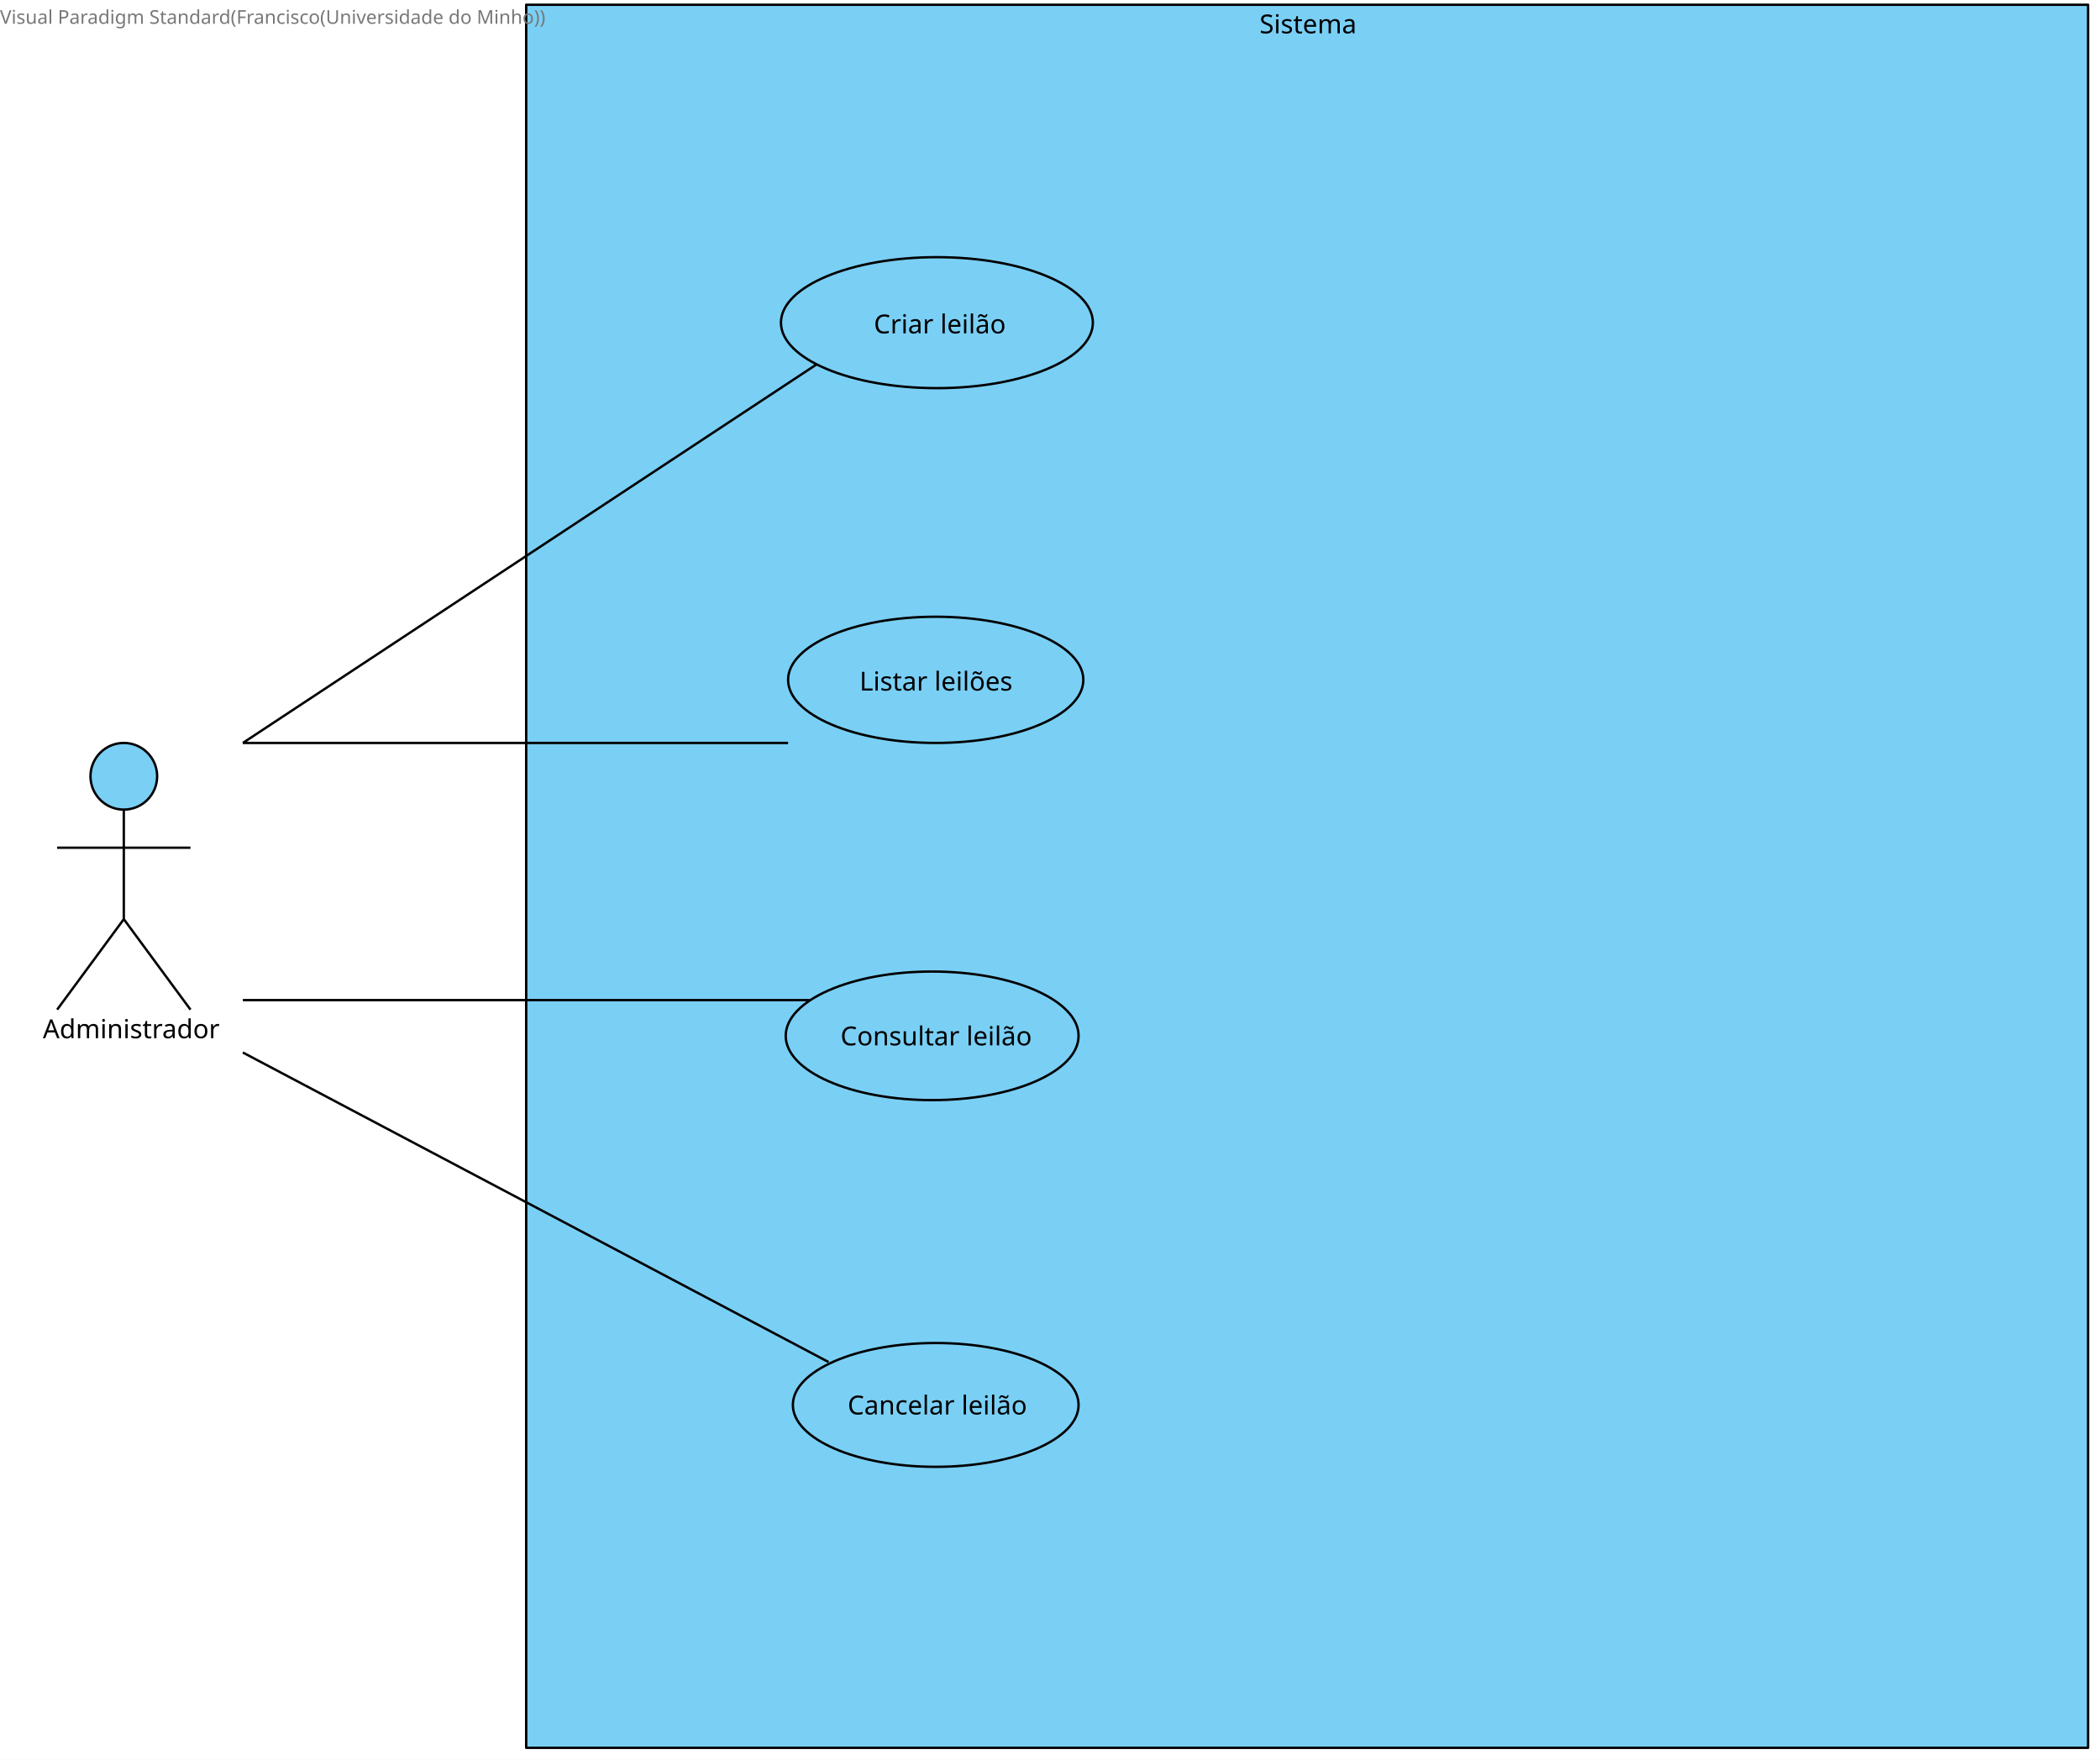
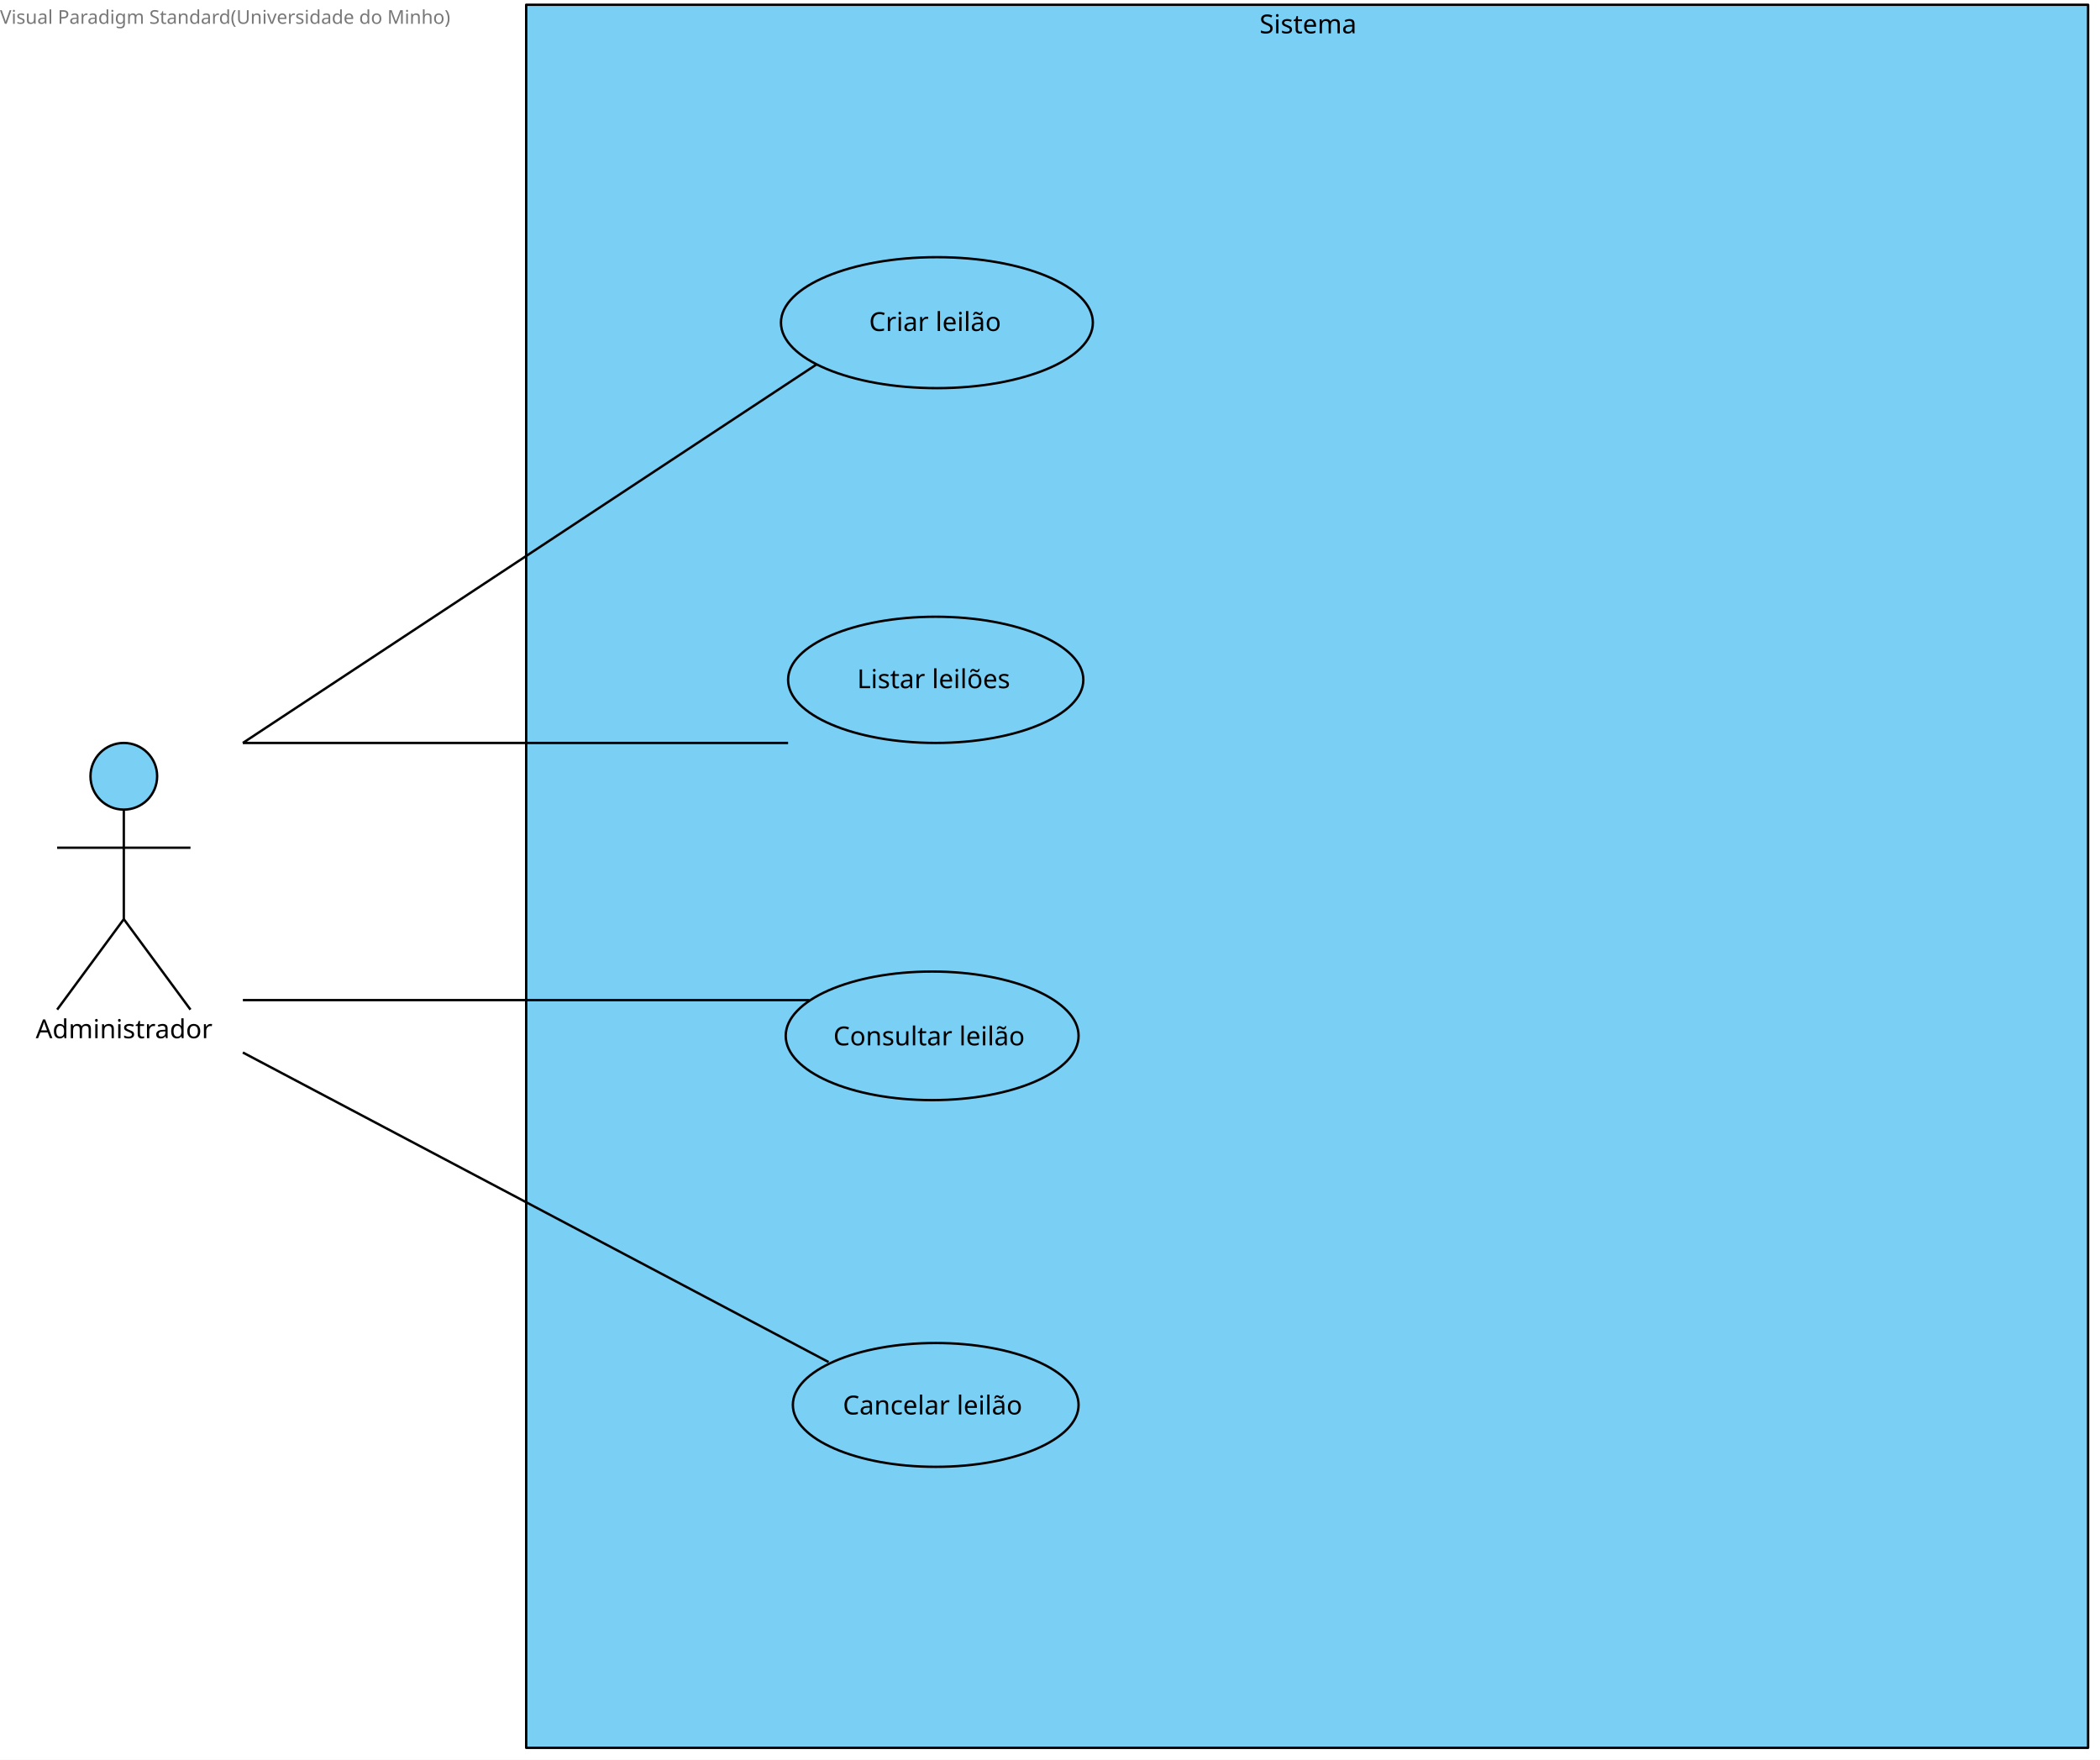
<svg xmlns="http://www.w3.org/2000/svg" fill-opacity="0" color-rendering="auto" color-interpolation="auto" text-rendering="auto" stroke="rgb(0,0,0)" stroke-linecap="square" width="882" stroke-miterlimit="10" shape-rendering="auto" stroke-opacity="0" fill="rgb(0,0,0)" stroke-dasharray="none" font-weight="normal" stroke-width="1" height="739" font-family="'Dialog'" font-style="normal" stroke-linejoin="miter" font-size="12px" stroke-dashoffset="0" image-rendering="auto">
  <defs id="genericDefs" />
  <g>
    <defs id="defs1">
      <clipPath clipPathUnits="userSpaceOnUse" id="clipPath1">
        <path d="M-7 -7 L668 -7 L668 744 L-7 744 L-7 -7 Z" />
      </clipPath>
      <clipPath clipPathUnits="userSpaceOnUse" id="clipPath2">
        <path d="M0 0 L0 733 L657 733 L657 0 Z" />
      </clipPath>
      <clipPath clipPathUnits="userSpaceOnUse" id="clipPath3">
        <path d="M-7 -7 L111 -7 L111 123 L-7 123 L-7 -7 Z" />
      </clipPath>
      <clipPath clipPathUnits="userSpaceOnUse" id="clipPath4">
        <path d="M-7 -7 L142 -7 L142 66 L-7 66 L-7 -7 Z" />
      </clipPath>
      <clipPath clipPathUnits="userSpaceOnUse" id="clipPath5">
        <path d="M0 0 L0 55 L131 55 L131 0 Z" />
      </clipPath>
      <clipPath clipPathUnits="userSpaceOnUse" id="clipPath6">
        <path d="M-7 -7 L135 -7 L135 64 L-7 64 L-7 -7 Z" />
      </clipPath>
      <clipPath clipPathUnits="userSpaceOnUse" id="clipPath7">
        <path d="M0 0 L0 53 L124 53 L124 0 Z" />
      </clipPath>
      <clipPath clipPathUnits="userSpaceOnUse" id="clipPath8">
        <path d="M-7 -7 L131 -7 L131 63 L-7 63 L-7 -7 Z" />
      </clipPath>
      <clipPath clipPathUnits="userSpaceOnUse" id="clipPath9">
        <path d="M0 0 L0 52 L120 52 L120 0 Z" />
      </clipPath>
      <clipPath clipPathUnits="userSpaceOnUse" id="clipPath10">
        <path d="M-7 -7 L134 -7 L134 65 L-7 65 L-7 -7 Z" />
      </clipPath>
      <clipPath clipPathUnits="userSpaceOnUse" id="clipPath11">
        <path d="M0 0 L0 54 L123 54 L123 0 Z" />
      </clipPath>
      <clipPath clipPathUnits="userSpaceOnUse" id="clipPath12">
        <path d="M-95 -16 L190 -16 L190 32 L-95 32 L-95 -16 Z" />
      </clipPath>
      <clipPath clipPathUnits="userSpaceOnUse" id="clipPath13">
        <path d="M0 0 L333 0 L333 104 L0 104 L0 0 Z" />
      </clipPath>
      <clipPath clipPathUnits="userSpaceOnUse" id="clipPath14">
        <path d="M0 0 L0 104 L333 104 L333 0 Z" />
      </clipPath>
      <clipPath clipPathUnits="userSpaceOnUse" id="clipPath15">
        <path d="M0 0 L345 0 L345 263 L0 263 L0 0 Z" />
      </clipPath>
      <clipPath clipPathUnits="userSpaceOnUse" id="clipPath16">
        <path d="M0 0 L0 263 L345 263 L345 0 Z" />
      </clipPath>
      <clipPath clipPathUnits="userSpaceOnUse" id="clipPath17">
        <path d="M0 0 L350 0 L350 234 L0 234 L0 0 Z" />
      </clipPath>
      <clipPath clipPathUnits="userSpaceOnUse" id="clipPath18">
        <path d="M0 0 L0 32 L48 32 L48 48 L0 48 L0 234 L350 234 L350 0 Z" />
      </clipPath>
      <clipPath clipPathUnits="userSpaceOnUse" id="clipPath19">
        <path d="M0 0 L342 0 L342 104 L0 104 L0 0 Z" />
      </clipPath>
      <clipPath clipPathUnits="userSpaceOnUse" id="clipPath20">
        <path d="M0 0 L0 54 L48 54 L48 70 L0 70 L0 104 L342 104 L342 0 Z" />
      </clipPath>
    </defs>
    <g fill="white" text-rendering="geometricPrecision" fill-opacity="1" stroke-opacity="1" stroke="white">
      <rect x="0" width="882" height="739" y="0" stroke="none" />
    </g>
    <g font-size="11px" transform="translate(221,2)" fill-opacity="1" fill="rgb(122,207,245)" text-rendering="geometricPrecision" image-rendering="optimizeQuality" font-family="sans-serif" stroke="rgb(122,207,245)" stroke-opacity="1">
      <rect x="0" width="656" height="732" y="0" clip-path="url(#clipPath1)" stroke="none" />
    </g>
    <g stroke-linecap="butt" font-size="11px" transform="translate(221,2)" fill-opacity="1" fill="black" text-rendering="geometricPrecision" image-rendering="optimizeQuality" font-family="sans-serif" stroke-linejoin="round" stroke="black" stroke-opacity="1" stroke-miterlimit="0">
      <rect fill="none" x="0" width="656" height="732" y="0" clip-path="url(#clipPath1)" />
    </g>
    <g font-size="11px" transform="translate(221,2)" fill-opacity="1" fill="black" text-rendering="geometricPrecision" image-rendering="optimizeQuality" font-family="sans-serif" stroke="black" stroke-opacity="1">
      <text x="308" xml:space="preserve" y="12" clip-path="url(#clipPath2)" stroke="none">Sistema</text>
    </g>
    <g font-size="11px" transform="translate(2,312)" fill-opacity="1" fill="rgb(122,207,245)" text-rendering="geometricPrecision" image-rendering="optimizeQuality" font-family="sans-serif" stroke="rgb(122,207,245)" stroke-opacity="1">
      <circle r="14" clip-path="url(#clipPath3)" cx="50" cy="14" stroke="none" />
    </g>
    <g stroke-linecap="butt" font-size="11px" transform="translate(2,312)" fill-opacity="1" fill="black" text-rendering="geometricPrecision" image-rendering="optimizeQuality" font-family="sans-serif" stroke-linejoin="round" stroke="black" stroke-opacity="1" stroke-miterlimit="0">
      <circle fill="none" r="14" clip-path="url(#clipPath3)" cx="50" cy="14" />
      <line y2="74" fill="none" x1="50" clip-path="url(#clipPath3)" x2="50" y1="28" />
      <line y2="44" fill="none" x1="22" clip-path="url(#clipPath3)" x2="78" y1="44" />
      <line y2="112" fill="none" x1="50" clip-path="url(#clipPath3)" x2="22" y1="74" />
      <line y2="112" fill="none" x1="50" clip-path="url(#clipPath3)" x2="78" y1="74" />
    </g>
    <g font-size="11px" transform="translate(328,108)" fill-opacity="1" fill="rgb(122,207,245)" text-rendering="geometricPrecision" image-rendering="optimizeQuality" font-family="sans-serif" stroke="rgb(122,207,245)" stroke-opacity="1">
      <ellipse rx="65.5" ry="27.5" clip-path="url(#clipPath4)" cx="65.5" cy="27.5" stroke="none" />
    </g>
    <g stroke-linecap="butt" font-size="11px" transform="translate(328,108)" fill-opacity="1" fill="black" text-rendering="geometricPrecision" image-rendering="optimizeQuality" font-family="sans-serif" stroke-linejoin="round" stroke="black" stroke-opacity="1" stroke-miterlimit="0">
      <ellipse rx="65.5" fill="none" ry="27.5" clip-path="url(#clipPath4)" cx="65.5" cy="27.5" />
    </g>
    <g font-size="11px" transform="translate(328,108)" fill-opacity="1" fill="black" text-rendering="geometricPrecision" image-rendering="optimizeQuality" font-family="sans-serif" stroke="black" stroke-opacity="1">
-       <text x="39" xml:space="preserve" y="32" clip-path="url(#clipPath5)" stroke="none">Criar leilão</text>
+       <text x="37" xml:space="preserve" y="31" clip-path="url(#clipPath5)" stroke="none">Criar leilão</text>
    </g>
    <g font-size="11px" transform="translate(331,259)" fill-opacity="1" fill="rgb(122,207,245)" text-rendering="geometricPrecision" image-rendering="optimizeQuality" font-family="sans-serif" stroke="rgb(122,207,245)" stroke-opacity="1">
      <ellipse rx="62" ry="26.5" clip-path="url(#clipPath6)" cx="62" cy="26.5" stroke="none" />
    </g>
    <g stroke-linecap="butt" font-size="11px" transform="translate(331,259)" fill-opacity="1" fill="black" text-rendering="geometricPrecision" image-rendering="optimizeQuality" font-family="sans-serif" stroke-linejoin="round" stroke="black" stroke-opacity="1" stroke-miterlimit="0">
      <ellipse rx="62" fill="none" ry="26.5" clip-path="url(#clipPath6)" cx="62" cy="26.5" />
    </g>
    <g font-size="11px" transform="translate(331,259)" fill-opacity="1" fill="black" text-rendering="geometricPrecision" image-rendering="optimizeQuality" font-family="sans-serif" stroke="black" stroke-opacity="1">
-       <text x="30" xml:space="preserve" y="31" clip-path="url(#clipPath7)" stroke="none">Listar leilões</text>
+       <text x="29" xml:space="preserve" y="30" clip-path="url(#clipPath7)" stroke="none">Listar leilões</text>
    </g>
    <g font-size="11px" transform="translate(333,564)" fill-opacity="1" fill="rgb(122,207,245)" text-rendering="geometricPrecision" image-rendering="optimizeQuality" font-family="sans-serif" stroke="rgb(122,207,245)" stroke-opacity="1">
      <ellipse rx="60" ry="26" clip-path="url(#clipPath8)" cx="60" cy="26" stroke="none" />
    </g>
    <g stroke-linecap="butt" font-size="11px" transform="translate(333,564)" fill-opacity="1" fill="black" text-rendering="geometricPrecision" image-rendering="optimizeQuality" font-family="sans-serif" stroke-linejoin="round" stroke="black" stroke-opacity="1" stroke-miterlimit="0">
      <ellipse rx="60" fill="none" ry="26" clip-path="url(#clipPath8)" cx="60" cy="26" />
    </g>
    <g font-size="11px" transform="translate(333,564)" fill-opacity="1" fill="black" text-rendering="geometricPrecision" image-rendering="optimizeQuality" font-family="sans-serif" stroke="black" stroke-opacity="1">
-       <text x="23" xml:space="preserve" y="30" clip-path="url(#clipPath9)" stroke="none">Cancelar leilão</text>
+       <text x="21" xml:space="preserve" y="30" clip-path="url(#clipPath9)" stroke="none">Cancelar leilão</text>
    </g>
    <g font-size="11px" transform="translate(330,408)" fill-opacity="1" fill="rgb(122,207,245)" text-rendering="geometricPrecision" image-rendering="optimizeQuality" font-family="sans-serif" stroke="rgb(122,207,245)" stroke-opacity="1">
      <ellipse rx="61.5" ry="27" clip-path="url(#clipPath10)" cx="61.5" cy="27" stroke="none" />
    </g>
    <g stroke-linecap="butt" font-size="11px" transform="translate(330,408)" fill-opacity="1" fill="black" text-rendering="geometricPrecision" image-rendering="optimizeQuality" font-family="sans-serif" stroke-linejoin="round" stroke="black" stroke-opacity="1" stroke-miterlimit="0">
      <ellipse rx="61.5" fill="none" ry="27" clip-path="url(#clipPath10)" cx="61.5" cy="27" />
    </g>
    <g font-size="11px" transform="translate(330,408)" fill-opacity="1" fill="black" text-rendering="geometricPrecision" image-rendering="optimizeQuality" font-family="sans-serif" stroke="black" stroke-opacity="1">
-       <text x="23" xml:space="preserve" y="31" clip-path="url(#clipPath11)" stroke="none">Consultar leilão</text>
+       <text x="20" xml:space="preserve" y="31" clip-path="url(#clipPath11)" stroke="none">Consultar leilão</text>
    </g>
    <g font-size="11px" transform="translate(5,424)" fill-opacity="1" fill="black" text-rendering="geometricPrecision" image-rendering="optimizeQuality" font-family="sans-serif" stroke="black" stroke-opacity="1">
-       <text x="13" xml:space="preserve" y="12" clip-path="url(#clipPath12)" stroke="none">Administrador</text>
+       <text x="10" xml:space="preserve" y="12" clip-path="url(#clipPath12)" stroke="none">Administrador</text>
    </g>
    <g stroke-linecap="butt" font-size="11px" transform="translate(52,262)" fill-opacity="1" fill="black" text-rendering="geometricPrecision" image-rendering="optimizeQuality" font-family="sans-serif" stroke-linejoin="round" stroke="black" stroke-opacity="1">
      <line y2="50" fill="none" x1="50" clip-path="url(#clipPath14)" x2="279" y1="50" />
    </g>
    <g stroke-linecap="butt" font-size="11px" transform="translate(52,103)" fill-opacity="1" fill="black" text-rendering="geometricPrecision" image-rendering="optimizeQuality" font-family="sans-serif" stroke-linejoin="round" stroke="black" stroke-opacity="1">
      <line y2="50" fill="none" x1="50" clip-path="url(#clipPath16)" x2="291" y1="209" />
    </g>
    <g stroke-linecap="butt" font-size="11px" transform="translate(52,392)" fill-opacity="1" fill="black" text-rendering="geometricPrecision" image-rendering="optimizeQuality" font-family="sans-serif" stroke-linejoin="round" stroke="black" stroke-opacity="1">
      <line y2="180" fill="none" x1="50" clip-path="url(#clipPath18)" x2="296" y1="50" />
    </g>
    <g stroke-linecap="butt" font-size="11px" transform="translate(52,370)" fill-opacity="1" fill="black" text-rendering="geometricPrecision" image-rendering="optimizeQuality" font-family="sans-serif" stroke-linejoin="round" stroke="black" stroke-opacity="1">
      <line y2="50" fill="none" x1="50" clip-path="url(#clipPath20)" x2="288" y1="50" />
    </g>
    <g font-size="8px" fill-opacity="1" fill="rgb(120,120,120)" text-rendering="geometricPrecision" image-rendering="optimizeQuality" stroke="rgb(120,120,120)" stroke-opacity="1">
-       <text x="0" xml:space="preserve" y="10" stroke="none">Visual Paradigm Standard(Francisco(Universidade do Minho))</text>
+       <text x="0" xml:space="preserve" y="10" stroke="none">Visual Paradigm Standard(Universidade do Minho)</text>
    </g>
  </g>
</svg>
